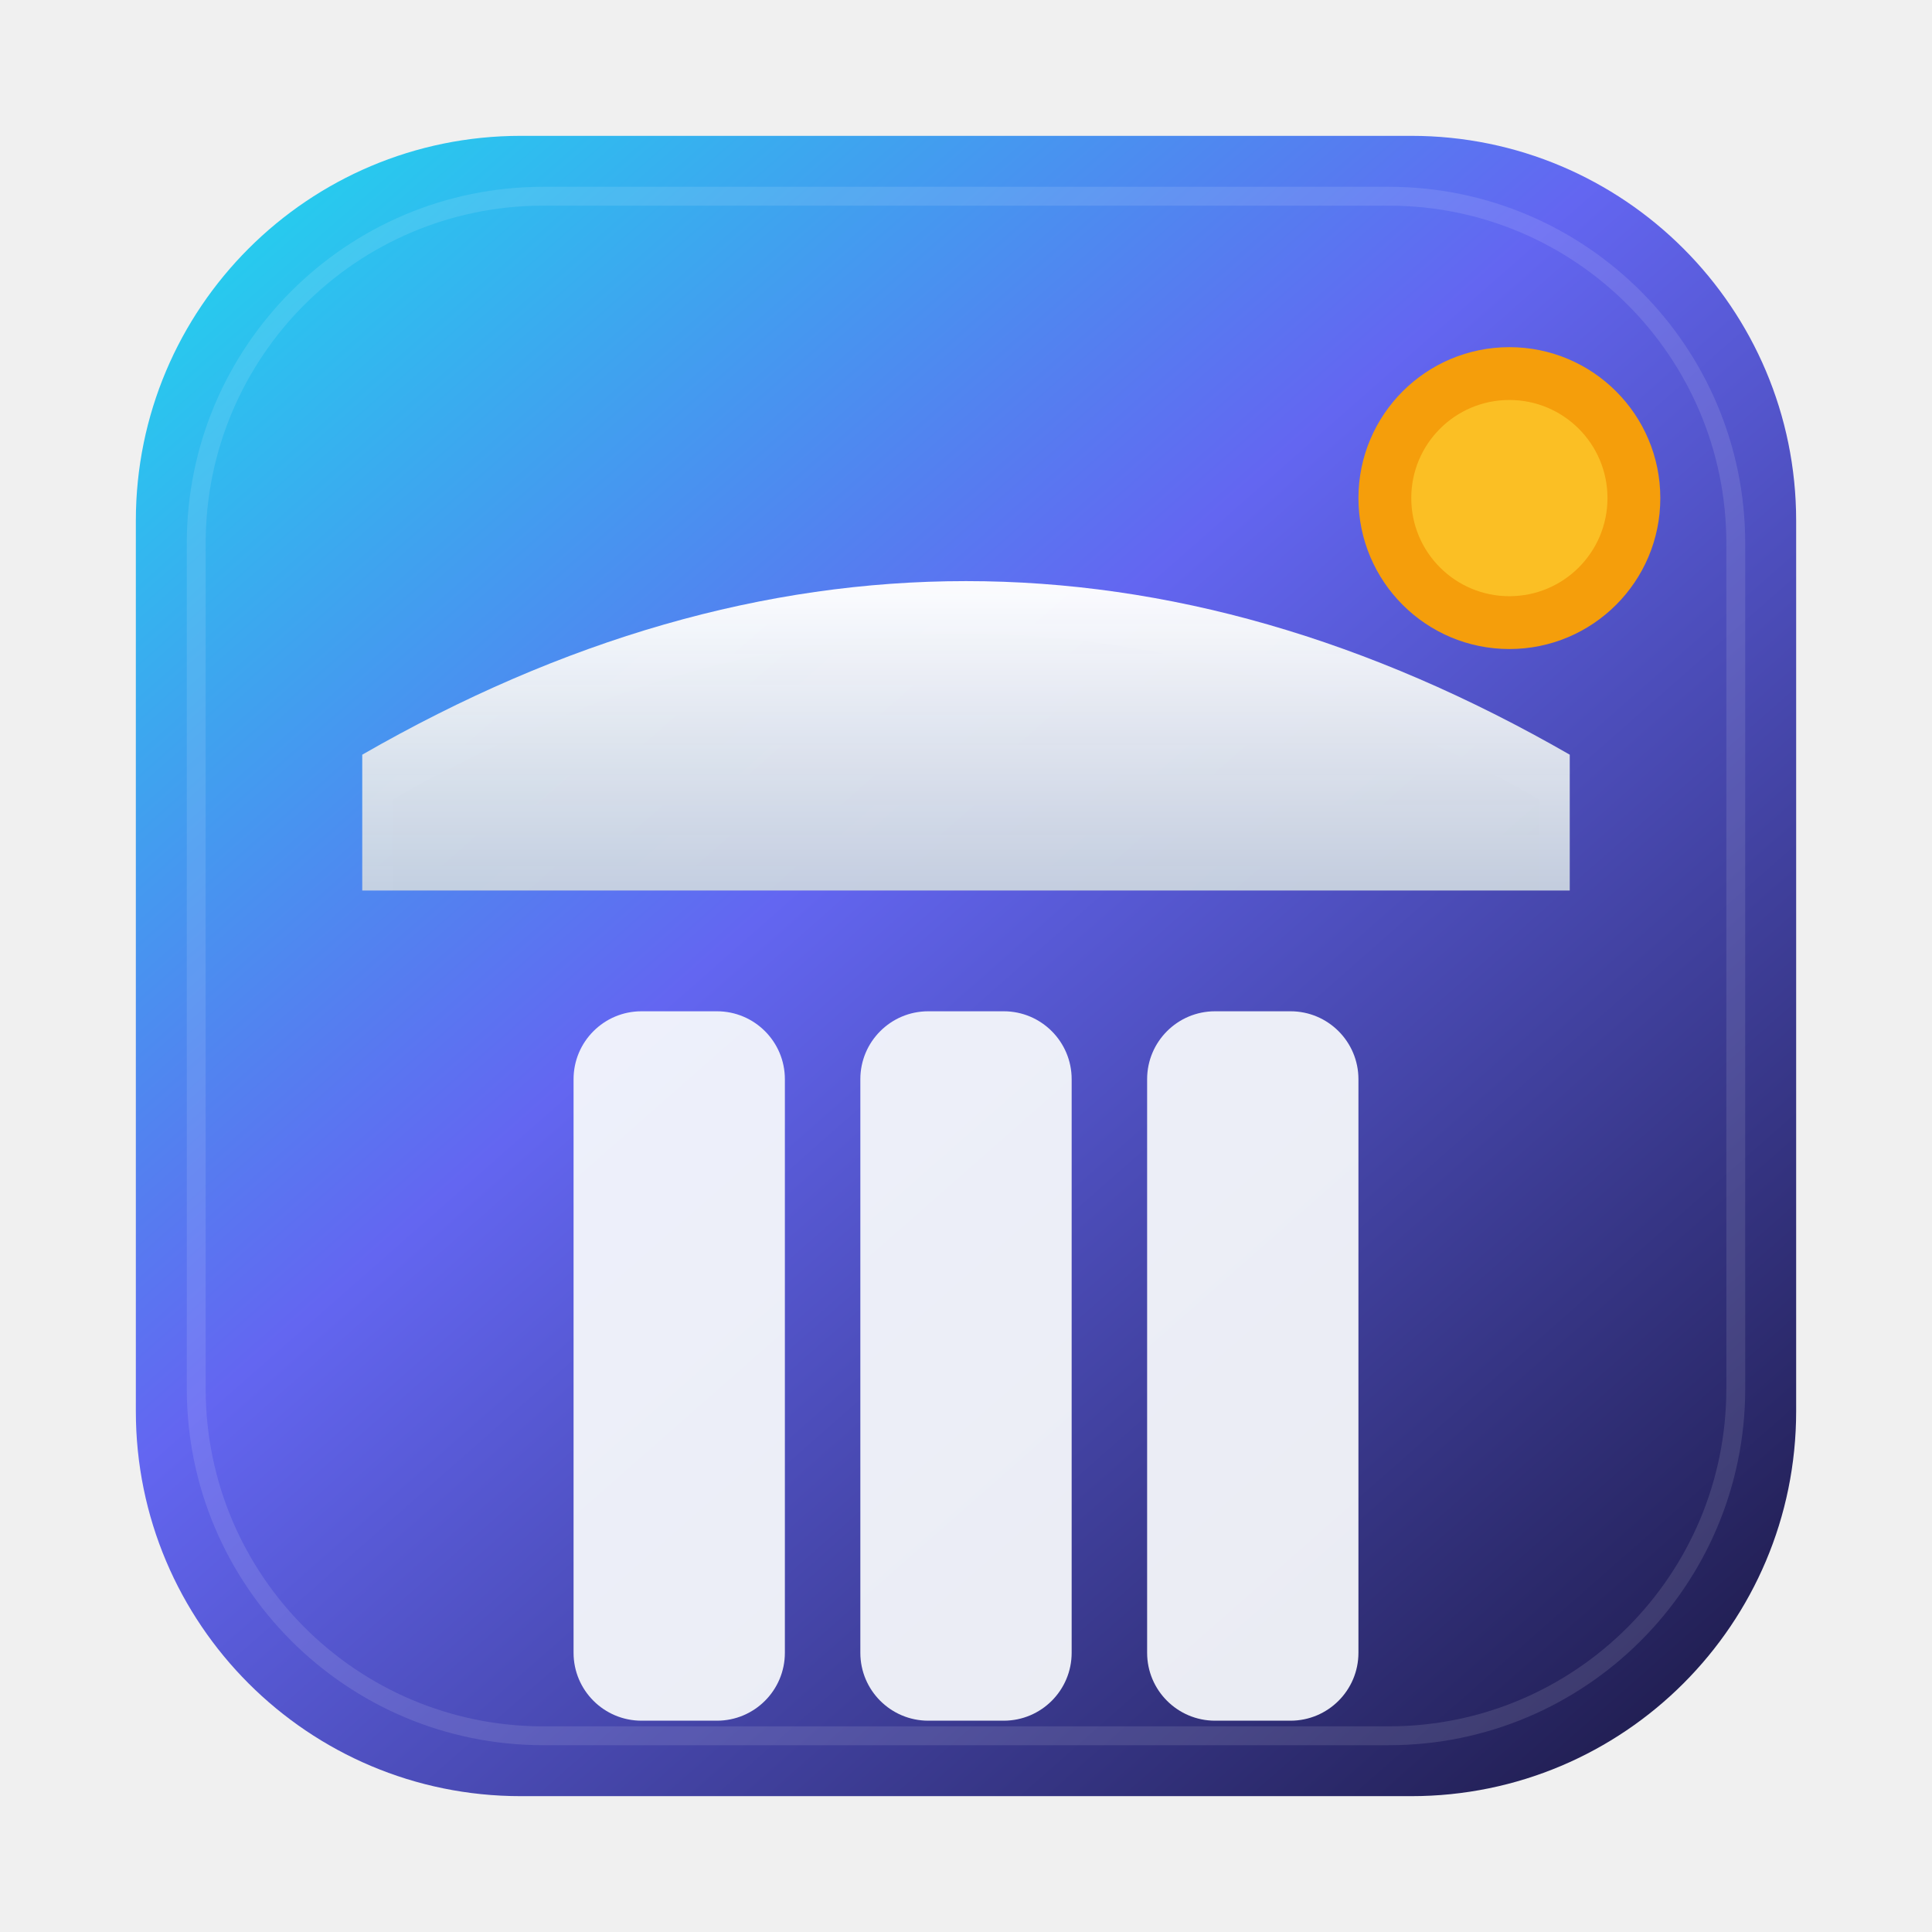
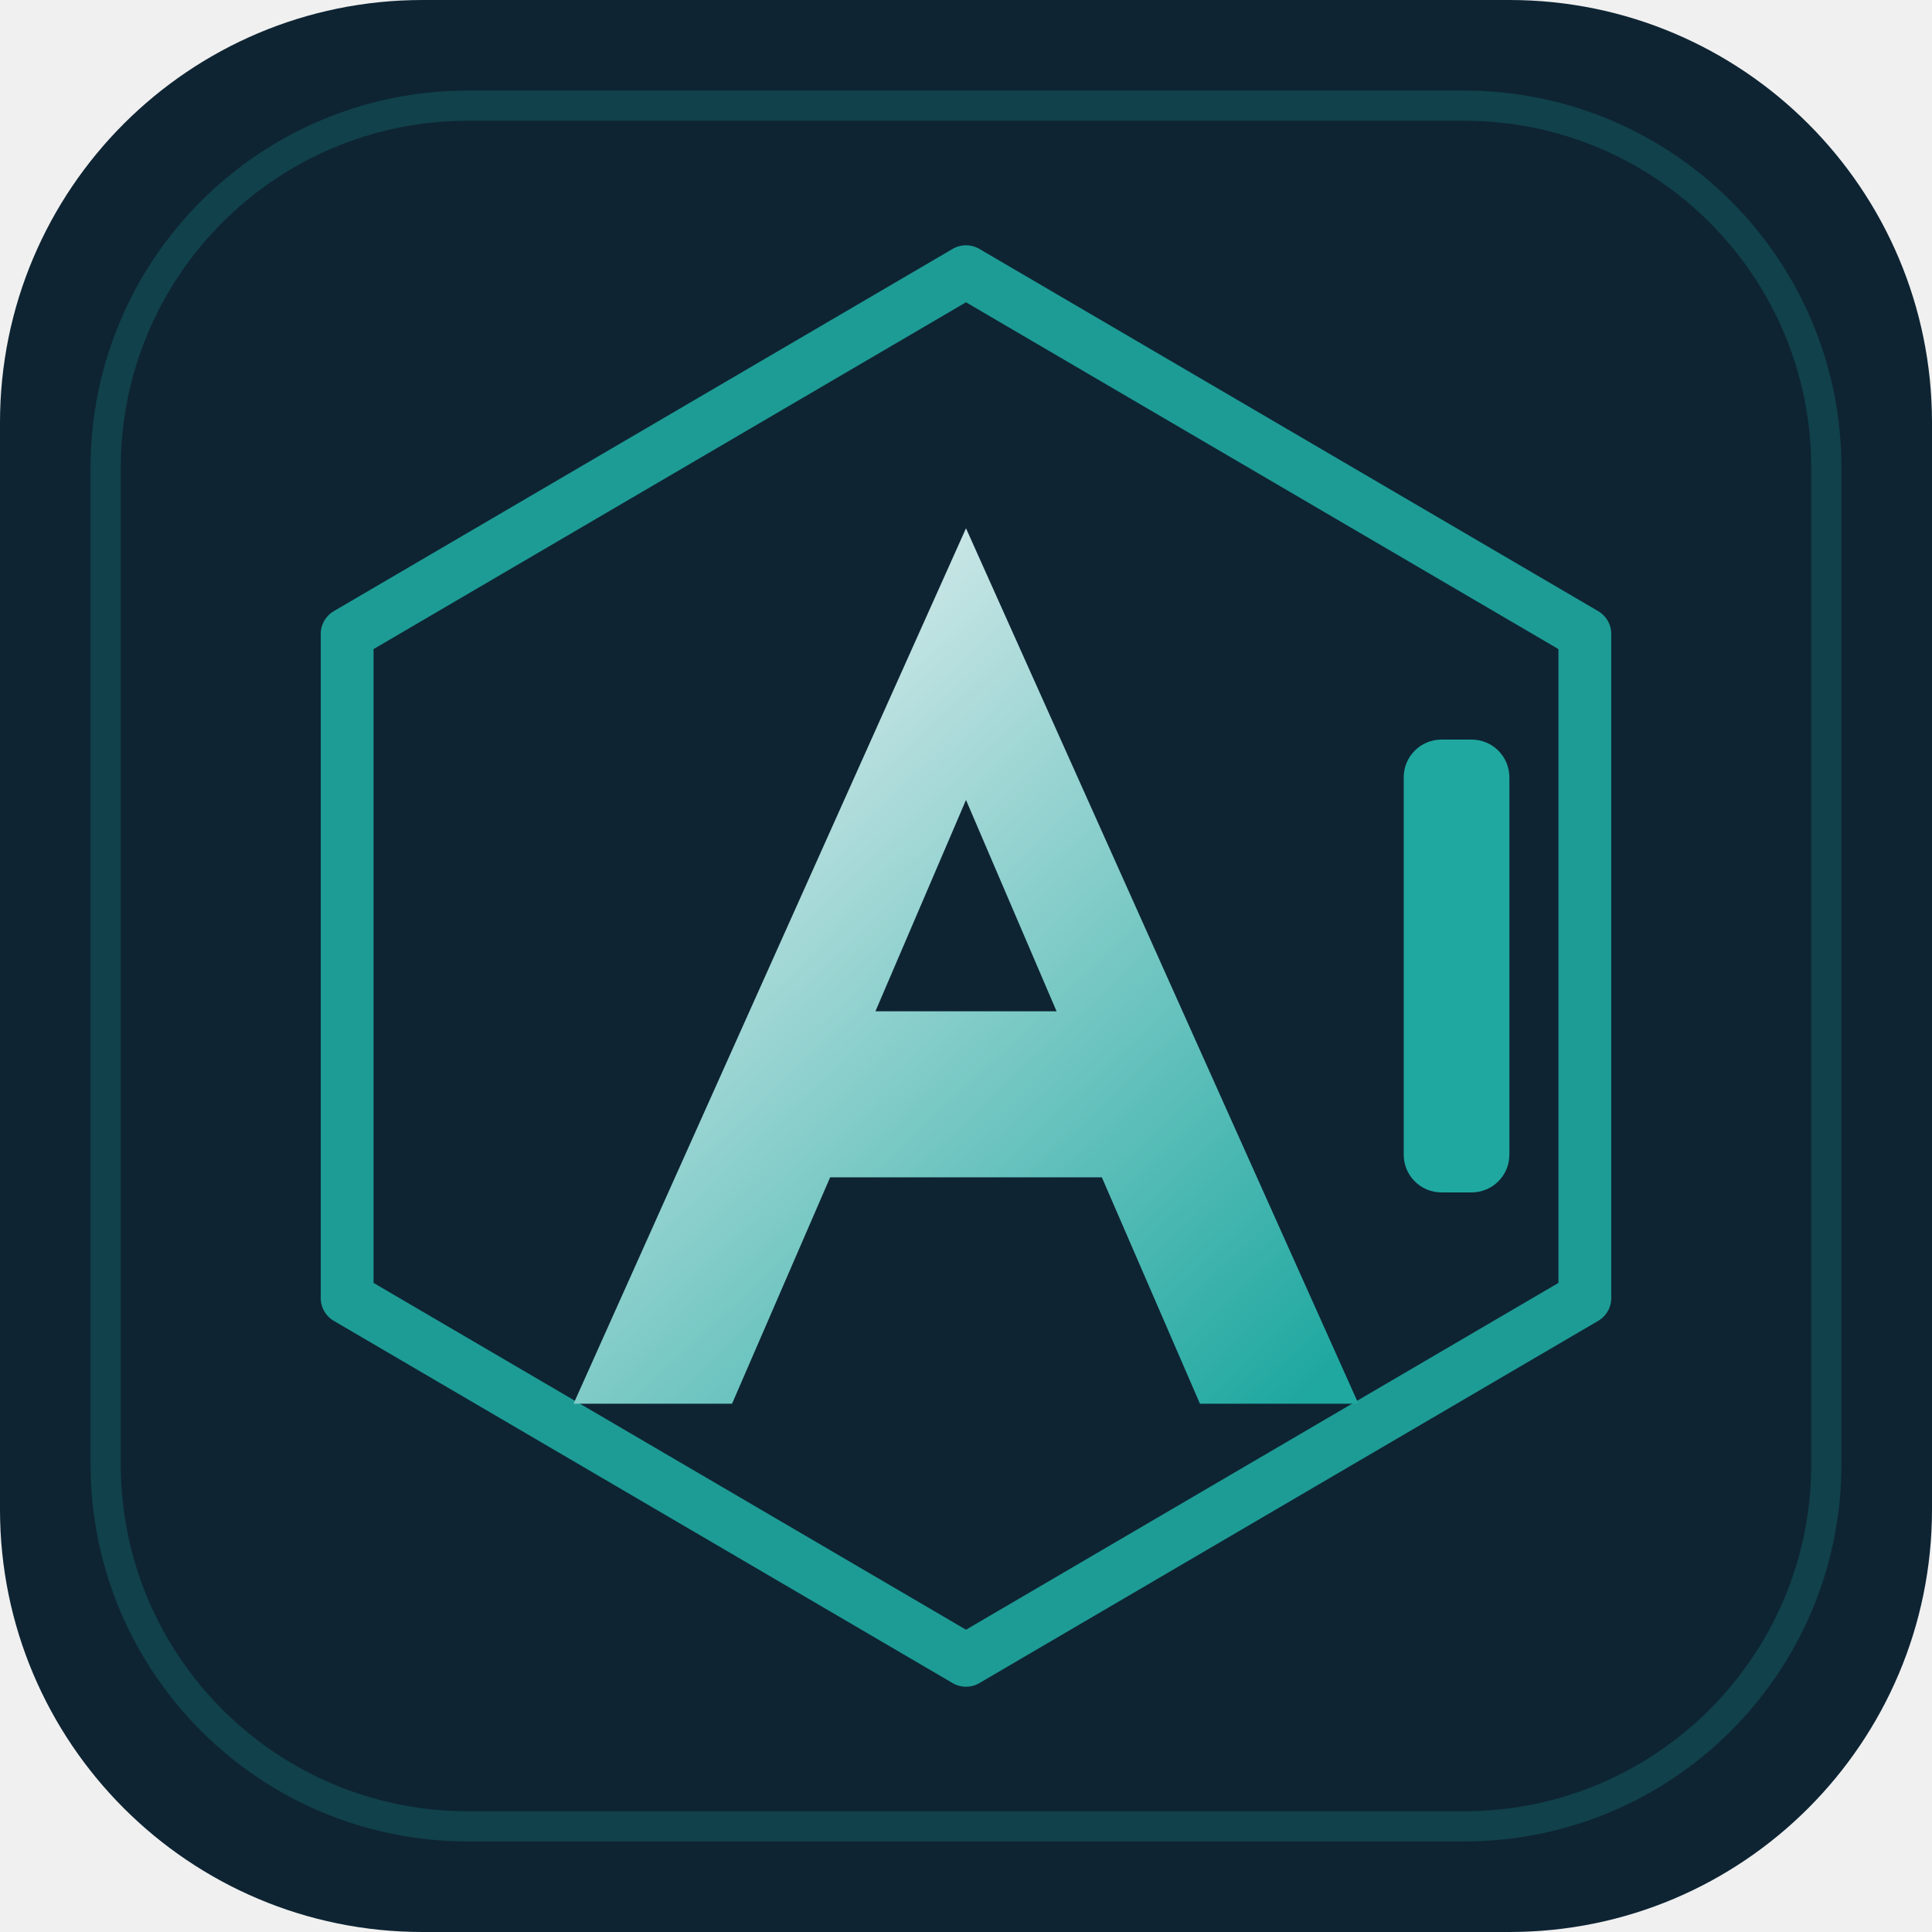
- <svg xmlns="http://www.w3.org/2000/svg" width="128" height="128" viewBox="0 0 512 512" role="img" aria-label="RetailEX">
+ <svg xmlns="http://www.w3.org/2000/svg" width="128" height="128" viewBox="0 0 128 128" role="img" aria-label="Asin">
  <defs>
-     <linearGradient id="r128-bg" x1="6%" y1="0%" x2="94%" y2="100%">
-       <stop offset="0%" stop-color="#22d3ee" />
-       <stop offset="42%" stop-color="#6366f1" />
-       <stop offset="100%" stop-color="#1e1b4b" />
-     </linearGradient>
-     <linearGradient id="r128-awn" x1="0%" y1="0%" x2="0%" y2="100%">
-       <stop offset="0%" stop-color="#ffffff" stop-opacity="0.98" />
-       <stop offset="100%" stop-color="#cbd5e1" stop-opacity="0.94" />
+     <linearGradient id="asinG128" x1="8%" y1="0%" x2="92%" y2="100%">
+       <stop offset="0%" stop-color="#F3F5F7" />
+       <stop offset="100%" stop-color="#1FA8A0" />
    </linearGradient>
  </defs>
-   <rect x="36" y="36" width="440" height="440" rx="102" fill="url(#r128-bg)" />
-   <rect x="52" y="52" width="408" height="408" rx="92" fill="none" stroke="#ffffff" stroke-opacity="0.11" stroke-width="5" />
-   <path d="M 104 212 Q 256 124 408 212 L 408 236 L 104 236 Z" fill="#000" opacity="0.1" />
-   <path d="M 96 200 Q 256 108 416 200 L 416 236 L 96 236 Z" fill="url(#r128-awn)" />
-   <rect x="152" y="268" width="56" height="188" rx="18" fill="#f8fafc" fill-opacity="0.93" />
-   <rect x="228" y="268" width="56" height="188" rx="18" fill="#f8fafc" fill-opacity="0.93" />
-   <rect x="304" y="268" width="56" height="188" rx="18" fill="#f8fafc" fill-opacity="0.93" />
-   <circle cx="400" cy="132" r="40" fill="#f59e0b" />
-   <circle cx="400" cy="132" r="26" fill="#fbbf24" />
+   <rect width="128" height="128" rx="28" fill="#0E2433" />
+   <rect x="7.00" y="7.00" width="114.00" height="114.00" rx="24" fill="none" stroke="#1FA8A0" stroke-opacity="0.22" stroke-width="2" />
+   <path d="M64.00 18.00 L105.00 42.00 L105.00 86.00 L64.00 110.00 L23.00 86.00 L23.00 42.00 Z" fill="none" stroke="#1FA8A0" stroke-width="3.5" stroke-linejoin="round" opacity="0.9" />
+   <path d="M64.00 35.00 L90.00 93.00 H79.50 L73.00 78.00 H55.00 L48.50 93.00 H38.00 L64.00 35.00 Z M58.00 67.00 H70.00 L64.00 53.00 Z" fill="url(#asinG128)" />
+   <rect x="93.00" y="49.00" width="7.00" height="30.00" rx="2.50" fill="#1FA8A0" />
</svg>
